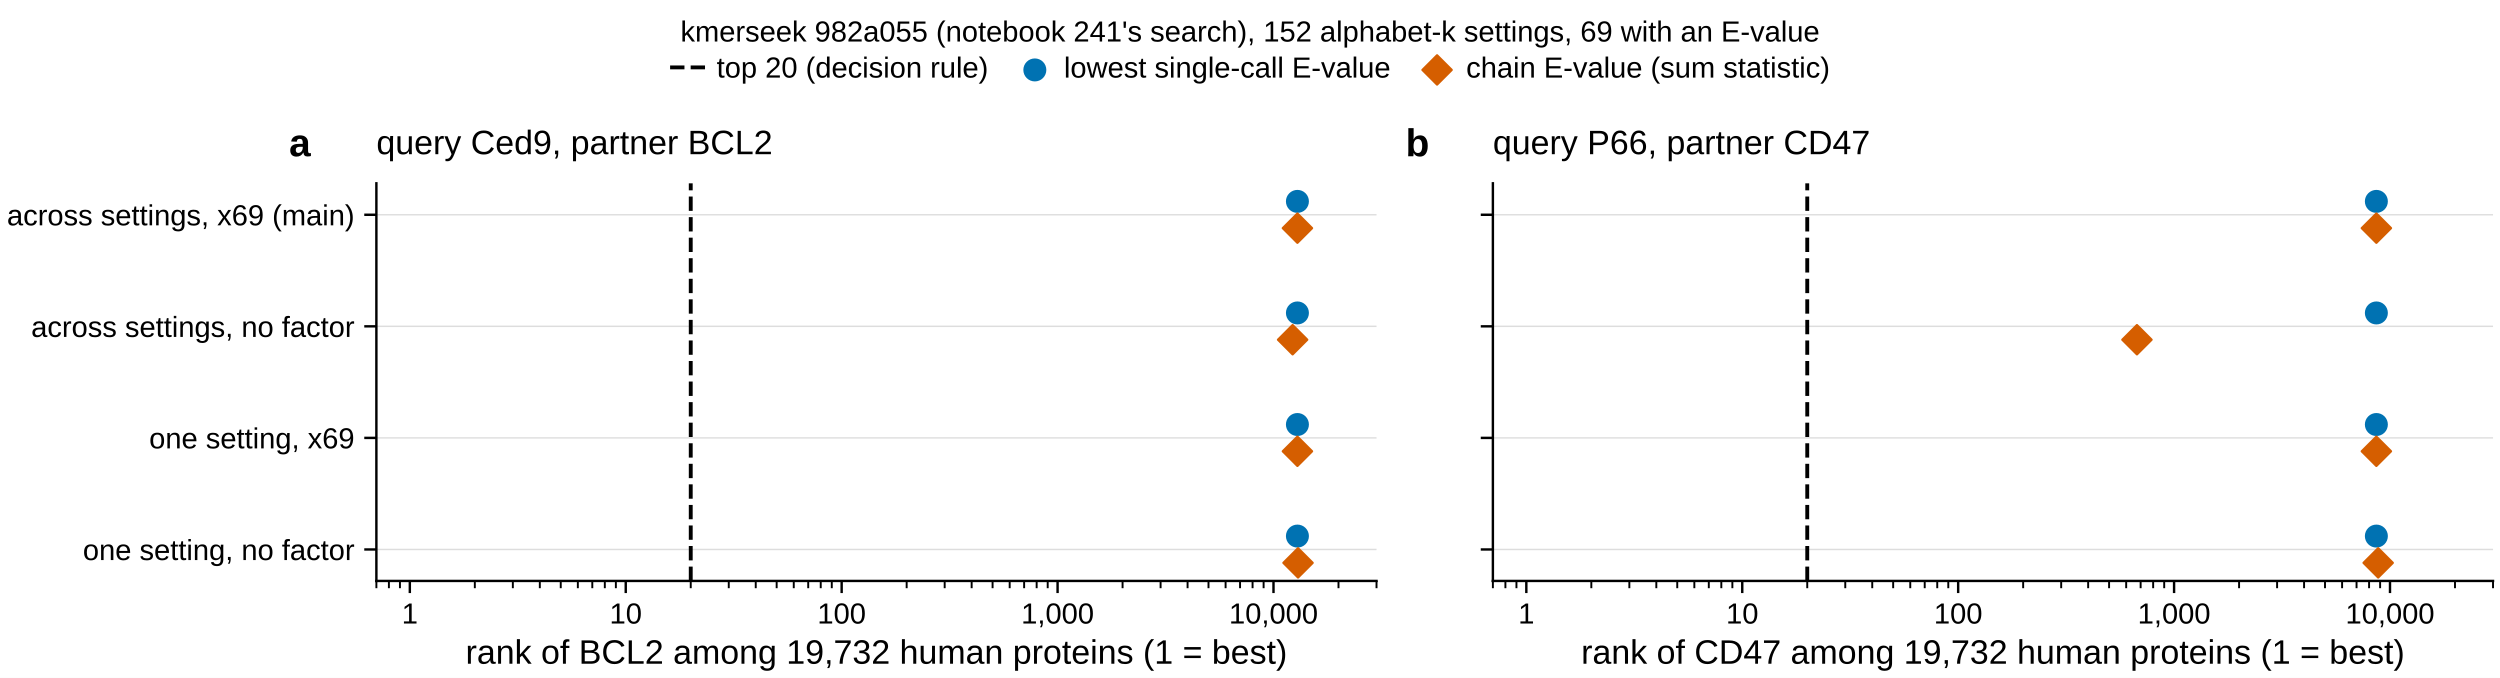
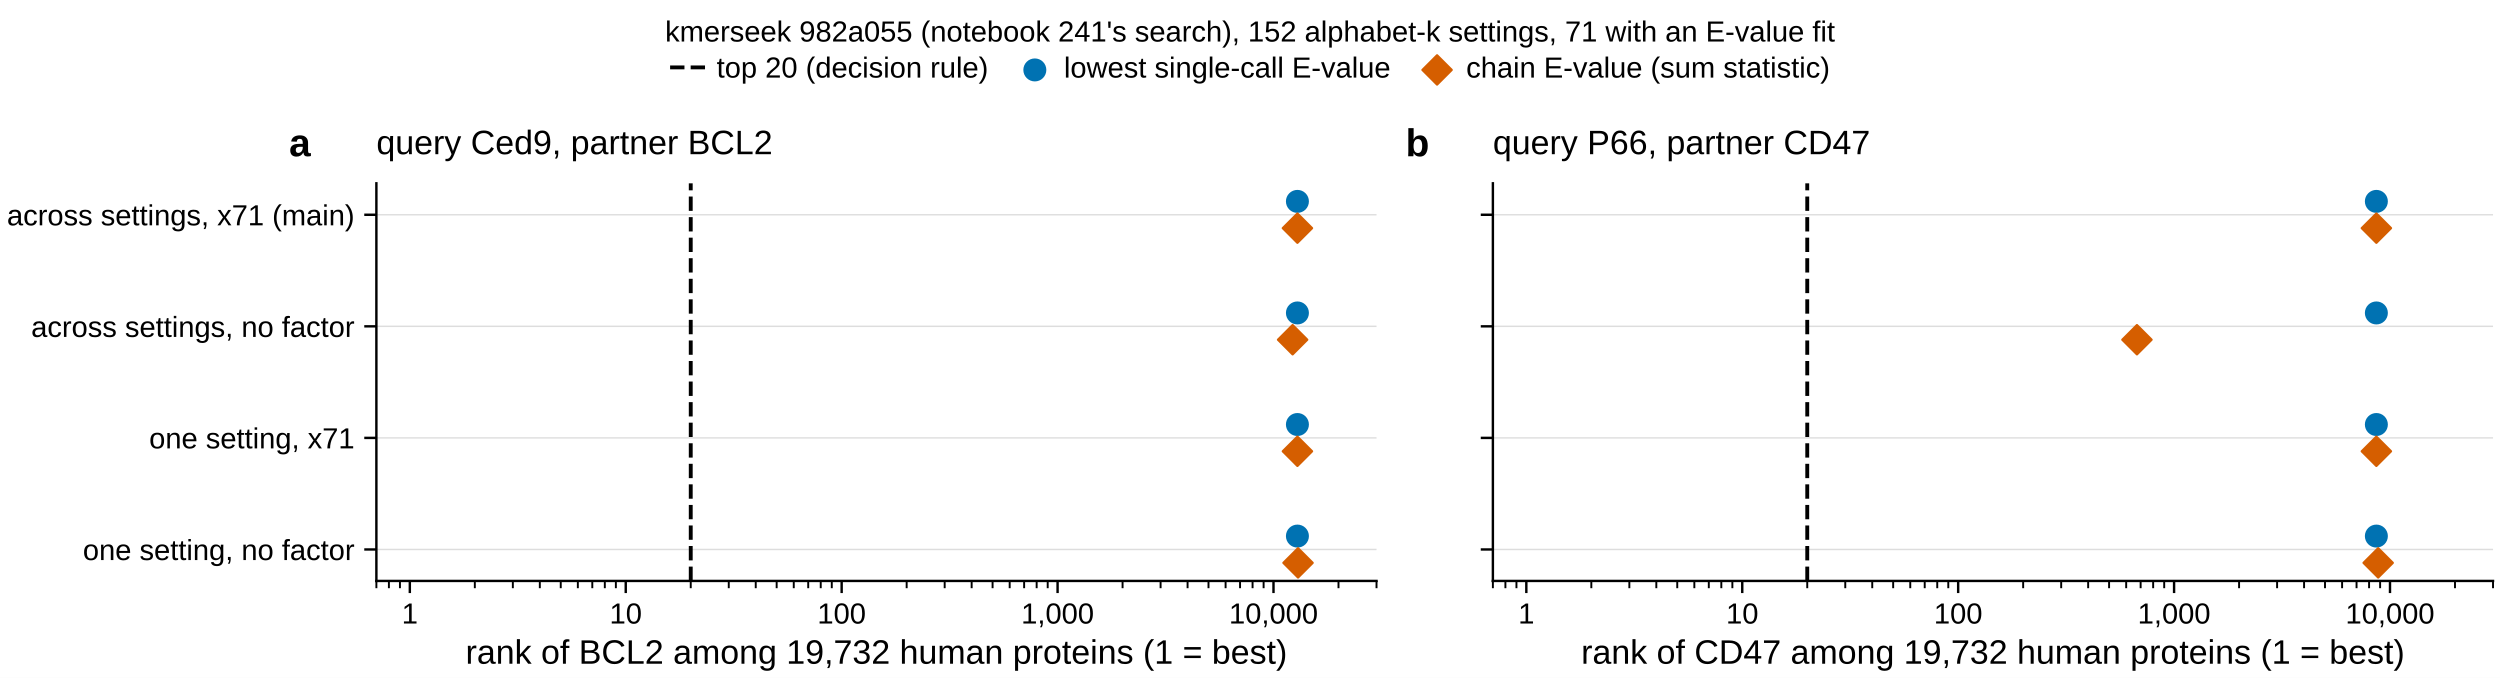
<svg xmlns="http://www.w3.org/2000/svg" xmlns:xlink="http://www.w3.org/1999/xlink" width="515.62pt" height="139.812pt" viewBox="0 0 515.62 139.812" version="1.1">
  <defs>
    <style type="text/css">*{stroke-linejoin: round; stroke-linecap: butt}</style>
  </defs>
  <g id="figure_1">
    <g id="patch_1">
      <path d="M 0 139.812  L 515.62 139.812  L 515.62 0  L 0 0  z " style="fill: #ffffff" />
    </g>
    <g id="axes_1">
      <g id="patch_2">
        <path d="M 77.628 119.816  L 283.904 119.816  L 283.904 37.807  L 77.628 37.807  z " style="fill: #ffffff" />
      </g>
      <g id="line2d_1">
-         <path d="M 77.628 44.296  L 283.904 44.296  " clip-path="url(#pff11db4aef)" style="fill: none; stroke: #dddddd; stroke-width: 0.3; stroke-linecap: square" />
+         <path d="M 77.628 44.296  L 283.904 44.296  " clip-path="url(#peac8de20e5)" style="fill: none; stroke: #dddddd; stroke-width: 0.3; stroke-linecap: square" />
      </g>
      <g id="line2d_2">
-         <path d="M 77.628 67.306  L 283.904 67.306  " clip-path="url(#pff11db4aef)" style="fill: none; stroke: #dddddd; stroke-width: 0.3; stroke-linecap: square" />
+         <path d="M 77.628 67.306  L 283.904 67.306  " clip-path="url(#peac8de20e5)" style="fill: none; stroke: #dddddd; stroke-width: 0.3; stroke-linecap: square" />
      </g>
      <g id="line2d_3">
-         <path d="M 77.628 90.317  L 283.904 90.317  " clip-path="url(#pff11db4aef)" style="fill: none; stroke: #dddddd; stroke-width: 0.3; stroke-linecap: square" />
+         <path d="M 77.628 90.317  L 283.904 90.317  " clip-path="url(#peac8de20e5)" style="fill: none; stroke: #dddddd; stroke-width: 0.3; stroke-linecap: square" />
      </g>
      <g id="line2d_4">
-         <path d="M 77.628 113.327  L 283.904 113.327  " clip-path="url(#pff11db4aef)" style="fill: none; stroke: #dddddd; stroke-width: 0.3; stroke-linecap: square" />
+         <path d="M 77.628 113.327  L 283.904 113.327  " clip-path="url(#peac8de20e5)" style="fill: none; stroke: #dddddd; stroke-width: 0.3; stroke-linecap: square" />
      </g>
      <g id="matplotlib.axis_1">
        <g id="xtick_1">
          <g id="line2d_5">
            <defs>
-               <path id="mfd60f729f8" d="M 0 0  L 0 2.5  " style="stroke: #000000; stroke-width: 0.5" />
+               <path id="m2bd9c16658" d="M 0 0  L 0 2.5  " style="stroke: #000000; stroke-width: 0.5" />
            </defs>
            <g>
-               <use xlink:href="#mfd60f729f8" x="84.526" y="119.816" style="stroke: #000000; stroke-width: 0.5" />
+               <use xlink:href="#m2bd9c16658" x="84.526" y="119.816" style="stroke: #000000; stroke-width: 0.5" />
            </g>
          </g>
          <g id="text_1">
            <text style="font-size: 6px; font-family: 'Arial', 'Helvetica', 'Liberation Sans', 'DejaVu Sans', sans-serif; text-anchor: middle" x="84.526" y="128.61" transform="rotate(-0 84.52599 128.6105)">1</text>
          </g>
        </g>
        <g id="xtick_2">
          <g id="line2d_6">
            <g>
-               <use xlink:href="#mfd60f729f8" x="129.059" y="119.816" style="stroke: #000000; stroke-width: 0.5" />
+               <use xlink:href="#m2bd9c16658" x="129.059" y="119.816" style="stroke: #000000; stroke-width: 0.5" />
            </g>
          </g>
          <g id="text_2">
            <text style="font-size: 6px; font-family: 'Arial', 'Helvetica', 'Liberation Sans', 'DejaVu Sans', sans-serif; text-anchor: middle" x="129.059" y="128.61" transform="rotate(-0 129.0585 128.6105)">10</text>
          </g>
        </g>
        <g id="xtick_3">
          <g id="line2d_7">
            <g>
-               <use xlink:href="#mfd60f729f8" x="173.591" y="119.816" style="stroke: #000000; stroke-width: 0.5" />
+               <use xlink:href="#m2bd9c16658" x="173.591" y="119.816" style="stroke: #000000; stroke-width: 0.5" />
            </g>
          </g>
          <g id="text_3">
            <text style="font-size: 6px; font-family: 'Arial', 'Helvetica', 'Liberation Sans', 'DejaVu Sans', sans-serif; text-anchor: middle" x="173.591" y="128.61" transform="rotate(-0 173.591 128.6105)">100</text>
          </g>
        </g>
        <g id="xtick_4">
          <g id="line2d_8">
            <g>
-               <use xlink:href="#mfd60f729f8" x="218.124" y="119.816" style="stroke: #000000; stroke-width: 0.5" />
+               <use xlink:href="#m2bd9c16658" x="218.124" y="119.816" style="stroke: #000000; stroke-width: 0.5" />
            </g>
          </g>
          <g id="text_4">
            <text style="font-size: 6px; font-family: 'Arial', 'Helvetica', 'Liberation Sans', 'DejaVu Sans', sans-serif; text-anchor: middle" x="218.124" y="128.61" transform="rotate(-0 218.1236 128.6105)">1,000</text>
          </g>
        </g>
        <g id="xtick_5">
          <g id="line2d_9">
            <g>
-               <use xlink:href="#mfd60f729f8" x="262.656" y="119.816" style="stroke: #000000; stroke-width: 0.5" />
+               <use xlink:href="#m2bd9c16658" x="262.656" y="119.816" style="stroke: #000000; stroke-width: 0.5" />
            </g>
          </g>
          <g id="text_5">
            <text style="font-size: 6px; font-family: 'Arial', 'Helvetica', 'Liberation Sans', 'DejaVu Sans', sans-serif; text-anchor: middle" x="262.656" y="128.61" transform="rotate(-0 262.6561 128.6105)">10,000</text>
          </g>
        </g>
        <g id="xtick_6">
          <g id="line2d_10">
            <defs>
-               <path id="m6603d576fb" d="M 0 0  L 0 1.5  " style="stroke: #000000; stroke-width: 0.4" />
+               <path id="m0ea2d12099" d="M 0 0  L 0 1.5  " style="stroke: #000000; stroke-width: 0.4" />
            </defs>
            <g>
-               <use xlink:href="#m6603d576fb" x="77.628" y="119.816" style="stroke: #000000; stroke-width: 0.4" />
+               <use xlink:href="#m0ea2d12099" x="77.628" y="119.816" style="stroke: #000000; stroke-width: 0.4" />
            </g>
          </g>
        </g>
        <g id="xtick_7">
          <g id="line2d_11">
            <g>
-               <use xlink:href="#m6603d576fb" x="80.21" y="119.816" style="stroke: #000000; stroke-width: 0.4" />
+               <use xlink:href="#m0ea2d12099" x="80.21" y="119.816" style="stroke: #000000; stroke-width: 0.4" />
            </g>
          </g>
        </g>
        <g id="xtick_8">
          <g id="line2d_12">
            <g>
-               <use xlink:href="#m6603d576fb" x="82.488" y="119.816" style="stroke: #000000; stroke-width: 0.4" />
+               <use xlink:href="#m0ea2d12099" x="82.488" y="119.816" style="stroke: #000000; stroke-width: 0.4" />
            </g>
          </g>
        </g>
        <g id="xtick_9">
          <g id="line2d_13">
            <g>
-               <use xlink:href="#m6603d576fb" x="97.932" y="119.816" style="stroke: #000000; stroke-width: 0.4" />
+               <use xlink:href="#m0ea2d12099" x="97.932" y="119.816" style="stroke: #000000; stroke-width: 0.4" />
            </g>
          </g>
        </g>
        <g id="xtick_10">
          <g id="line2d_14">
            <g>
-               <use xlink:href="#m6603d576fb" x="105.773" y="119.816" style="stroke: #000000; stroke-width: 0.4" />
+               <use xlink:href="#m0ea2d12099" x="105.773" y="119.816" style="stroke: #000000; stroke-width: 0.4" />
            </g>
          </g>
        </g>
        <g id="xtick_11">
          <g id="line2d_15">
            <g>
-               <use xlink:href="#m6603d576fb" x="111.337" y="119.816" style="stroke: #000000; stroke-width: 0.4" />
+               <use xlink:href="#m0ea2d12099" x="111.337" y="119.816" style="stroke: #000000; stroke-width: 0.4" />
            </g>
          </g>
        </g>
        <g id="xtick_12">
          <g id="line2d_16">
            <g>
-               <use xlink:href="#m6603d576fb" x="115.653" y="119.816" style="stroke: #000000; stroke-width: 0.4" />
+               <use xlink:href="#m0ea2d12099" x="115.653" y="119.816" style="stroke: #000000; stroke-width: 0.4" />
            </g>
          </g>
        </g>
        <g id="xtick_13">
          <g id="line2d_17">
            <g>
-               <use xlink:href="#m6603d576fb" x="119.179" y="119.816" style="stroke: #000000; stroke-width: 0.4" />
+               <use xlink:href="#m0ea2d12099" x="119.179" y="119.816" style="stroke: #000000; stroke-width: 0.4" />
            </g>
          </g>
        </g>
        <g id="xtick_14">
          <g id="line2d_18">
            <g>
-               <use xlink:href="#m6603d576fb" x="122.16" y="119.816" style="stroke: #000000; stroke-width: 0.4" />
+               <use xlink:href="#m0ea2d12099" x="122.16" y="119.816" style="stroke: #000000; stroke-width: 0.4" />
            </g>
          </g>
        </g>
        <g id="xtick_15">
          <g id="line2d_19">
            <g>
-               <use xlink:href="#m6603d576fb" x="124.743" y="119.816" style="stroke: #000000; stroke-width: 0.4" />
+               <use xlink:href="#m0ea2d12099" x="124.743" y="119.816" style="stroke: #000000; stroke-width: 0.4" />
            </g>
          </g>
        </g>
        <g id="xtick_16">
          <g id="line2d_20">
            <g>
-               <use xlink:href="#m6603d576fb" x="127.021" y="119.816" style="stroke: #000000; stroke-width: 0.4" />
+               <use xlink:href="#m0ea2d12099" x="127.021" y="119.816" style="stroke: #000000; stroke-width: 0.4" />
            </g>
          </g>
        </g>
        <g id="xtick_17">
          <g id="line2d_21">
            <g>
-               <use xlink:href="#m6603d576fb" x="142.464" y="119.816" style="stroke: #000000; stroke-width: 0.4" />
+               <use xlink:href="#m0ea2d12099" x="142.464" y="119.816" style="stroke: #000000; stroke-width: 0.4" />
            </g>
          </g>
        </g>
        <g id="xtick_18">
          <g id="line2d_22">
            <g>
-               <use xlink:href="#m6603d576fb" x="150.306" y="119.816" style="stroke: #000000; stroke-width: 0.4" />
+               <use xlink:href="#m0ea2d12099" x="150.306" y="119.816" style="stroke: #000000; stroke-width: 0.4" />
            </g>
          </g>
        </g>
        <g id="xtick_19">
          <g id="line2d_23">
            <g>
-               <use xlink:href="#m6603d576fb" x="155.87" y="119.816" style="stroke: #000000; stroke-width: 0.4" />
+               <use xlink:href="#m0ea2d12099" x="155.87" y="119.816" style="stroke: #000000; stroke-width: 0.4" />
            </g>
          </g>
        </g>
        <g id="xtick_20">
          <g id="line2d_24">
            <g>
-               <use xlink:href="#m6603d576fb" x="160.185" y="119.816" style="stroke: #000000; stroke-width: 0.4" />
+               <use xlink:href="#m0ea2d12099" x="160.185" y="119.816" style="stroke: #000000; stroke-width: 0.4" />
            </g>
          </g>
        </g>
        <g id="xtick_21">
          <g id="line2d_25">
            <g>
-               <use xlink:href="#m6603d576fb" x="163.712" y="119.816" style="stroke: #000000; stroke-width: 0.4" />
+               <use xlink:href="#m0ea2d12099" x="163.712" y="119.816" style="stroke: #000000; stroke-width: 0.4" />
            </g>
          </g>
        </g>
        <g id="xtick_22">
          <g id="line2d_26">
            <g>
-               <use xlink:href="#m6603d576fb" x="166.693" y="119.816" style="stroke: #000000; stroke-width: 0.4" />
+               <use xlink:href="#m0ea2d12099" x="166.693" y="119.816" style="stroke: #000000; stroke-width: 0.4" />
            </g>
          </g>
        </g>
        <g id="xtick_23">
          <g id="line2d_27">
            <g>
-               <use xlink:href="#m6603d576fb" x="169.275" y="119.816" style="stroke: #000000; stroke-width: 0.4" />
+               <use xlink:href="#m0ea2d12099" x="169.275" y="119.816" style="stroke: #000000; stroke-width: 0.4" />
            </g>
          </g>
        </g>
        <g id="xtick_24">
          <g id="line2d_28">
            <g>
-               <use xlink:href="#m6603d576fb" x="171.553" y="119.816" style="stroke: #000000; stroke-width: 0.4" />
+               <use xlink:href="#m0ea2d12099" x="171.553" y="119.816" style="stroke: #000000; stroke-width: 0.4" />
            </g>
          </g>
        </g>
        <g id="xtick_25">
          <g id="line2d_29">
            <g>
-               <use xlink:href="#m6603d576fb" x="186.997" y="119.816" style="stroke: #000000; stroke-width: 0.4" />
+               <use xlink:href="#m0ea2d12099" x="186.997" y="119.816" style="stroke: #000000; stroke-width: 0.4" />
            </g>
          </g>
        </g>
        <g id="xtick_26">
          <g id="line2d_30">
            <g>
-               <use xlink:href="#m6603d576fb" x="194.838" y="119.816" style="stroke: #000000; stroke-width: 0.4" />
+               <use xlink:href="#m0ea2d12099" x="194.838" y="119.816" style="stroke: #000000; stroke-width: 0.4" />
            </g>
          </g>
        </g>
        <g id="xtick_27">
          <g id="line2d_31">
            <g>
-               <use xlink:href="#m6603d576fb" x="200.402" y="119.816" style="stroke: #000000; stroke-width: 0.4" />
+               <use xlink:href="#m0ea2d12099" x="200.402" y="119.816" style="stroke: #000000; stroke-width: 0.4" />
            </g>
          </g>
        </g>
        <g id="xtick_28">
          <g id="line2d_32">
            <g>
-               <use xlink:href="#m6603d576fb" x="204.718" y="119.816" style="stroke: #000000; stroke-width: 0.4" />
+               <use xlink:href="#m0ea2d12099" x="204.718" y="119.816" style="stroke: #000000; stroke-width: 0.4" />
            </g>
          </g>
        </g>
        <g id="xtick_29">
          <g id="line2d_33">
            <g>
-               <use xlink:href="#m6603d576fb" x="208.244" y="119.816" style="stroke: #000000; stroke-width: 0.4" />
+               <use xlink:href="#m0ea2d12099" x="208.244" y="119.816" style="stroke: #000000; stroke-width: 0.4" />
            </g>
          </g>
        </g>
        <g id="xtick_30">
          <g id="line2d_34">
            <g>
-               <use xlink:href="#m6603d576fb" x="211.225" y="119.816" style="stroke: #000000; stroke-width: 0.4" />
+               <use xlink:href="#m0ea2d12099" x="211.225" y="119.816" style="stroke: #000000; stroke-width: 0.4" />
            </g>
          </g>
        </g>
        <g id="xtick_31">
          <g id="line2d_35">
            <g>
-               <use xlink:href="#m6603d576fb" x="213.808" y="119.816" style="stroke: #000000; stroke-width: 0.4" />
+               <use xlink:href="#m0ea2d12099" x="213.808" y="119.816" style="stroke: #000000; stroke-width: 0.4" />
            </g>
          </g>
        </g>
        <g id="xtick_32">
          <g id="line2d_36">
            <g>
-               <use xlink:href="#m6603d576fb" x="216.086" y="119.816" style="stroke: #000000; stroke-width: 0.4" />
+               <use xlink:href="#m0ea2d12099" x="216.086" y="119.816" style="stroke: #000000; stroke-width: 0.4" />
            </g>
          </g>
        </g>
        <g id="xtick_33">
          <g id="line2d_37">
            <g>
-               <use xlink:href="#m6603d576fb" x="231.529" y="119.816" style="stroke: #000000; stroke-width: 0.4" />
+               <use xlink:href="#m0ea2d12099" x="231.529" y="119.816" style="stroke: #000000; stroke-width: 0.4" />
            </g>
          </g>
        </g>
        <g id="xtick_34">
          <g id="line2d_38">
            <g>
-               <use xlink:href="#m6603d576fb" x="239.371" y="119.816" style="stroke: #000000; stroke-width: 0.4" />
+               <use xlink:href="#m0ea2d12099" x="239.371" y="119.816" style="stroke: #000000; stroke-width: 0.4" />
            </g>
          </g>
        </g>
        <g id="xtick_35">
          <g id="line2d_39">
            <g>
-               <use xlink:href="#m6603d576fb" x="244.935" y="119.816" style="stroke: #000000; stroke-width: 0.4" />
+               <use xlink:href="#m0ea2d12099" x="244.935" y="119.816" style="stroke: #000000; stroke-width: 0.4" />
            </g>
          </g>
        </g>
        <g id="xtick_36">
          <g id="line2d_40">
            <g>
-               <use xlink:href="#m6603d576fb" x="249.25" y="119.816" style="stroke: #000000; stroke-width: 0.4" />
+               <use xlink:href="#m0ea2d12099" x="249.25" y="119.816" style="stroke: #000000; stroke-width: 0.4" />
            </g>
          </g>
        </g>
        <g id="xtick_37">
          <g id="line2d_41">
            <g>
-               <use xlink:href="#m6603d576fb" x="252.777" y="119.816" style="stroke: #000000; stroke-width: 0.4" />
+               <use xlink:href="#m0ea2d12099" x="252.777" y="119.816" style="stroke: #000000; stroke-width: 0.4" />
            </g>
          </g>
        </g>
        <g id="xtick_38">
          <g id="line2d_42">
            <g>
-               <use xlink:href="#m6603d576fb" x="255.758" y="119.816" style="stroke: #000000; stroke-width: 0.4" />
+               <use xlink:href="#m0ea2d12099" x="255.758" y="119.816" style="stroke: #000000; stroke-width: 0.4" />
            </g>
          </g>
        </g>
        <g id="xtick_39">
          <g id="line2d_43">
            <g>
-               <use xlink:href="#m6603d576fb" x="258.34" y="119.816" style="stroke: #000000; stroke-width: 0.4" />
+               <use xlink:href="#m0ea2d12099" x="258.34" y="119.816" style="stroke: #000000; stroke-width: 0.4" />
            </g>
          </g>
        </g>
        <g id="xtick_40">
          <g id="line2d_44">
            <g>
-               <use xlink:href="#m6603d576fb" x="260.618" y="119.816" style="stroke: #000000; stroke-width: 0.4" />
+               <use xlink:href="#m0ea2d12099" x="260.618" y="119.816" style="stroke: #000000; stroke-width: 0.4" />
            </g>
          </g>
        </g>
        <g id="xtick_41">
          <g id="line2d_45">
            <g>
-               <use xlink:href="#m6603d576fb" x="276.062" y="119.816" style="stroke: #000000; stroke-width: 0.4" />
+               <use xlink:href="#m0ea2d12099" x="276.062" y="119.816" style="stroke: #000000; stroke-width: 0.4" />
            </g>
          </g>
        </g>
        <g id="xtick_42">
          <g id="line2d_46">
            <g>
-               <use xlink:href="#m6603d576fb" x="283.904" y="119.816" style="stroke: #000000; stroke-width: 0.4" />
+               <use xlink:href="#m0ea2d12099" x="283.904" y="119.816" style="stroke: #000000; stroke-width: 0.4" />
            </g>
          </g>
        </g>
        <g id="text_6">
          <text style="font-size: 7px; font-family: 'Arial', 'Helvetica', 'Liberation Sans', 'DejaVu Sans', sans-serif; text-anchor: middle" x="180.766" y="136.899" transform="rotate(-0 180.7657 136.8988)">rank of BCL2 among 19,732 human proteins (1 = best)</text>
        </g>
      </g>
      <g id="matplotlib.axis_2">
        <g id="ytick_1">
          <g id="line2d_47">
            <defs>
-               <path id="m785672084e" d="M 0 0  L -2.5 0  " style="stroke: #000000; stroke-width: 0.5" />
+               <path id="m544db7bc8d" d="M 0 0  L -2.5 0  " style="stroke: #000000; stroke-width: 0.5" />
            </defs>
            <g>
-               <use xlink:href="#m785672084e" x="77.628" y="113.327" style="stroke: #000000; stroke-width: 0.5" />
+               <use xlink:href="#m544db7bc8d" x="77.628" y="113.327" style="stroke: #000000; stroke-width: 0.5" />
            </g>
          </g>
          <g id="text_7">
            <text style="font-size: 6px; font-family: 'Arial', 'Helvetica', 'Liberation Sans', 'DejaVu Sans', sans-serif; text-anchor: end" x="73.128" y="115.511" transform="rotate(-0 73.12781 115.5108)">one setting, no factor</text>
          </g>
        </g>
        <g id="ytick_2">
          <g id="line2d_48">
            <g>
-               <use xlink:href="#m785672084e" x="77.628" y="90.317" style="stroke: #000000; stroke-width: 0.5" />
+               <use xlink:href="#m544db7bc8d" x="77.628" y="90.317" style="stroke: #000000; stroke-width: 0.5" />
            </g>
          </g>
          <g id="text_8">
-             <text style="font-size: 6px; font-family: 'Arial', 'Helvetica', 'Liberation Sans', 'DejaVu Sans', sans-serif; text-anchor: end" x="73.128" y="92.473" transform="rotate(-0 73.12781 92.4728)">one setting, x69</text>
+             <text style="font-size: 6px; font-family: 'Arial', 'Helvetica', 'Liberation Sans', 'DejaVu Sans', sans-serif; text-anchor: end" x="73.128" y="92.473" transform="rotate(-0 73.12781 92.4728)">one setting, x71</text>
          </g>
        </g>
        <g id="ytick_3">
          <g id="line2d_49">
            <g>
-               <use xlink:href="#m785672084e" x="77.628" y="67.306" style="stroke: #000000; stroke-width: 0.5" />
+               <use xlink:href="#m544db7bc8d" x="77.628" y="67.306" style="stroke: #000000; stroke-width: 0.5" />
            </g>
          </g>
          <g id="text_9">
            <text style="font-size: 6px; font-family: 'Arial', 'Helvetica', 'Liberation Sans', 'DejaVu Sans', sans-serif; text-anchor: end" x="73.128" y="69.49" transform="rotate(-0 73.12781 69.49012)">across settings, no factor</text>
          </g>
        </g>
        <g id="ytick_4">
          <g id="line2d_50">
            <g>
-               <use xlink:href="#m785672084e" x="77.628" y="44.296" style="stroke: #000000; stroke-width: 0.5" />
+               <use xlink:href="#m544db7bc8d" x="77.628" y="44.296" style="stroke: #000000; stroke-width: 0.5" />
            </g>
          </g>
          <g id="text_10">
-             <text style="font-size: 6px; font-family: 'Arial', 'Helvetica', 'Liberation Sans', 'DejaVu Sans', sans-serif; text-anchor: end" x="73.128" y="46.48" transform="rotate(-0 73.12781 46.47979)">across settings, x69 (main)</text>
+             <text style="font-size: 6px; font-family: 'Arial', 'Helvetica', 'Liberation Sans', 'DejaVu Sans', sans-serif; text-anchor: end" x="73.128" y="46.48" transform="rotate(-0 73.12781 46.47979)">across settings, x71 (main)</text>
          </g>
        </g>
      </g>
      <g id="line2d_51">
-         <path d="M 142.464 119.816  L 142.464 37.807  " clip-path="url(#pff11db4aef)" style="fill: none; stroke-dasharray: 2.96,1.28; stroke-dashoffset: 0; stroke: #000000; stroke-width: 0.8" />
+         <path d="M 142.464 119.816  L 142.464 37.807  " clip-path="url(#peac8de20e5)" style="fill: none; stroke-dasharray: 2.96,1.28; stroke-dashoffset: 0; stroke: #000000; stroke-width: 0.8" />
      </g>
      <g id="patch_3">
        <path d="M 77.628 119.816  L 77.628 37.807  " style="fill: none; stroke: #000000; stroke-width: 0.5; stroke-linejoin: miter; stroke-linecap: square" />
      </g>
      <g id="patch_4">
        <path d="M 77.628 119.816  L 283.904 119.816  " style="fill: none; stroke: #000000; stroke-width: 0.5; stroke-linejoin: miter; stroke-linecap: square" />
      </g>
      <g id="PathCollection_1">
        <defs>
-           <path id="m4bea19a7cc" d="M 0 2.121  C 0.563 2.121 1.102 1.898 1.5 1.5  C 1.898 1.102 2.121 0.563 2.121 0  C 2.121 -0.563 1.898 -1.102 1.5 -1.5  C 1.102 -1.898 0.563 -2.121 0 -2.121  C -0.563 -2.121 -1.102 -1.898 -1.5 -1.5  C -1.898 -1.102 -2.121 -0.563 -2.121 0  C -2.121 0.563 -1.898 1.102 -1.5 1.5  C -1.102 1.898 -0.563 2.121 0 2.121  z " style="stroke: #0072b2; stroke-width: 0.5" />
+           <path id="m062f8c350d" d="M 0 2.121  C 0.563 2.121 1.102 1.898 1.5 1.5  C 1.898 1.102 2.121 0.563 2.121 0  C 2.121 -0.563 1.898 -1.102 1.5 -1.5  C 1.102 -1.898 0.563 -2.121 0 -2.121  C -0.563 -2.121 -1.102 -1.898 -1.5 -1.5  C -1.898 -1.102 -2.121 -0.563 -2.121 0  C -2.121 0.563 -1.898 1.102 -1.5 1.5  C -1.102 1.898 -0.563 2.121 0 2.121  z " style="stroke: #0072b2; stroke-width: 0.5" />
        </defs>
-         <g clip-path="url(#pff11db4aef)">
-           <use xlink:href="#m4bea19a7cc" x="267.59" y="41.535" style="fill: #0072b2; stroke: #0072b2; stroke-width: 0.5" />
+         <g clip-path="url(#peac8de20e5)">
+           <use xlink:href="#m062f8c350d" x="267.59" y="41.535" style="fill: #0072b2; stroke: #0072b2; stroke-width: 0.5" />
        </g>
      </g>
      <g id="PathCollection_2">
        <defs>
-           <path id="mbece6bd85b" d="M -0 3  L 3 0  L 0 -3  L -3 -0  z " style="stroke: #d55e00; stroke-width: 0.5" />
+           <path id="maf1deca0b5" d="M -0 3  L 3 0  L 0 -3  L -3 -0  z " style="stroke: #d55e00; stroke-width: 0.5" />
        </defs>
-         <g clip-path="url(#pff11db4aef)">
-           <use xlink:href="#mbece6bd85b" x="267.59" y="47.057" style="fill: #d55e00; stroke: #d55e00; stroke-width: 0.5" />
+         <g clip-path="url(#peac8de20e5)">
+           <use xlink:href="#maf1deca0b5" x="267.59" y="47.057" style="fill: #d55e00; stroke: #d55e00; stroke-width: 0.5" />
        </g>
      </g>
      <g id="PathCollection_3">
-         <g clip-path="url(#pff11db4aef)">
-           <use xlink:href="#m4bea19a7cc" x="267.59" y="64.545" style="fill: #0072b2; stroke: #0072b2; stroke-width: 0.5" />
+         <g clip-path="url(#peac8de20e5)">
+           <use xlink:href="#m062f8c350d" x="267.59" y="64.545" style="fill: #0072b2; stroke: #0072b2; stroke-width: 0.5" />
        </g>
      </g>
      <g id="PathCollection_4">
-         <g clip-path="url(#pff11db4aef)">
-           <use xlink:href="#mbece6bd85b" x="266.6" y="70.067" style="fill: #d55e00; stroke: #d55e00; stroke-width: 0.5" />
+         <g clip-path="url(#peac8de20e5)">
+           <use xlink:href="#maf1deca0b5" x="266.6" y="70.067" style="fill: #d55e00; stroke: #d55e00; stroke-width: 0.5" />
        </g>
      </g>
      <g id="PathCollection_5">
-         <g clip-path="url(#pff11db4aef)">
-           <use xlink:href="#m4bea19a7cc" x="267.59" y="87.555" style="fill: #0072b2; stroke: #0072b2; stroke-width: 0.5" />
+         <g clip-path="url(#peac8de20e5)">
+           <use xlink:href="#m062f8c350d" x="267.59" y="87.555" style="fill: #0072b2; stroke: #0072b2; stroke-width: 0.5" />
        </g>
      </g>
      <g id="PathCollection_6">
-         <g clip-path="url(#pff11db4aef)">
-           <use xlink:href="#mbece6bd85b" x="267.59" y="93.078" style="fill: #d55e00; stroke: #d55e00; stroke-width: 0.5" />
+         <g clip-path="url(#peac8de20e5)">
+           <use xlink:href="#maf1deca0b5" x="267.59" y="93.078" style="fill: #d55e00; stroke: #d55e00; stroke-width: 0.5" />
        </g>
      </g>
      <g id="PathCollection_7">
-         <g clip-path="url(#pff11db4aef)">
-           <use xlink:href="#m4bea19a7cc" x="267.59" y="110.566" style="fill: #0072b2; stroke: #0072b2; stroke-width: 0.5" />
+         <g clip-path="url(#peac8de20e5)">
+           <use xlink:href="#m062f8c350d" x="267.59" y="110.566" style="fill: #0072b2; stroke: #0072b2; stroke-width: 0.5" />
        </g>
      </g>
      <g id="PathCollection_8">
-         <g clip-path="url(#pff11db4aef)">
-           <use xlink:href="#mbece6bd85b" x="267.717" y="116.088" style="fill: #d55e00; stroke: #d55e00; stroke-width: 0.5" />
+         <g clip-path="url(#peac8de20e5)">
+           <use xlink:href="#maf1deca0b5" x="267.717" y="116.088" style="fill: #d55e00; stroke: #d55e00; stroke-width: 0.5" />
        </g>
      </g>
      <g id="text_11">
        <text style="font-weight: 700; font-size: 8px; font-family: 'Arial', 'Helvetica', 'Liberation Sans', 'DejaVu Sans', sans-serif; text-anchor: start" x="59.628" y="32.228" transform="rotate(-0 59.62781 32.22822)">a</text>
      </g>
      <g id="text_12">
        <text style="font-size: 7px; font-family: 'Arial', 'Helvetica', 'Liberation Sans', 'DejaVu Sans', sans-serif; text-anchor: start" x="77.628" y="31.807" transform="rotate(-0 77.62781 31.80697)">query Ced9, partner BCL2</text>
      </g>
    </g>
    <g id="axes_2">
      <g id="patch_5">
        <path d="M 307.904 119.816  L 514.18 119.816  L 514.18 37.807  L 307.904 37.807  z " style="fill: #ffffff" />
      </g>
      <g id="line2d_52">
-         <path d="M 307.904 44.296  L 514.18 44.296  " clip-path="url(#pef7d130387)" style="fill: none; stroke: #dddddd; stroke-width: 0.3; stroke-linecap: square" />
+         <path d="M 307.904 44.296  L 514.18 44.296  " clip-path="url(#p91227d83f4)" style="fill: none; stroke: #dddddd; stroke-width: 0.3; stroke-linecap: square" />
      </g>
      <g id="line2d_53">
-         <path d="M 307.904 67.306  L 514.18 67.306  " clip-path="url(#pef7d130387)" style="fill: none; stroke: #dddddd; stroke-width: 0.3; stroke-linecap: square" />
+         <path d="M 307.904 67.306  L 514.18 67.306  " clip-path="url(#p91227d83f4)" style="fill: none; stroke: #dddddd; stroke-width: 0.3; stroke-linecap: square" />
      </g>
      <g id="line2d_54">
-         <path d="M 307.904 90.317  L 514.18 90.317  " clip-path="url(#pef7d130387)" style="fill: none; stroke: #dddddd; stroke-width: 0.3; stroke-linecap: square" />
+         <path d="M 307.904 90.317  L 514.18 90.317  " clip-path="url(#p91227d83f4)" style="fill: none; stroke: #dddddd; stroke-width: 0.3; stroke-linecap: square" />
      </g>
      <g id="line2d_55">
-         <path d="M 307.904 113.327  L 514.18 113.327  " clip-path="url(#pef7d130387)" style="fill: none; stroke: #dddddd; stroke-width: 0.3; stroke-linecap: square" />
+         <path d="M 307.904 113.327  L 514.18 113.327  " clip-path="url(#p91227d83f4)" style="fill: none; stroke: #dddddd; stroke-width: 0.3; stroke-linecap: square" />
      </g>
      <g id="matplotlib.axis_3">
        <g id="xtick_43">
          <g id="line2d_56">
            <g>
-               <use xlink:href="#mfd60f729f8" x="314.802" y="119.816" style="stroke: #000000; stroke-width: 0.5" />
+               <use xlink:href="#m2bd9c16658" x="314.802" y="119.816" style="stroke: #000000; stroke-width: 0.5" />
            </g>
          </g>
          <g id="text_13">
            <text style="font-size: 6px; font-family: 'Arial', 'Helvetica', 'Liberation Sans', 'DejaVu Sans', sans-serif; text-anchor: middle" x="314.802" y="128.61" transform="rotate(-0 314.8022 128.6105)">1</text>
          </g>
        </g>
        <g id="xtick_44">
          <g id="line2d_57">
            <g>
-               <use xlink:href="#mfd60f729f8" x="359.335" y="119.816" style="stroke: #000000; stroke-width: 0.5" />
+               <use xlink:href="#m2bd9c16658" x="359.335" y="119.816" style="stroke: #000000; stroke-width: 0.5" />
            </g>
          </g>
          <g id="text_14">
            <text style="font-size: 6px; font-family: 'Arial', 'Helvetica', 'Liberation Sans', 'DejaVu Sans', sans-serif; text-anchor: middle" x="359.335" y="128.61" transform="rotate(-0 359.3347 128.6105)">10</text>
          </g>
        </g>
        <g id="xtick_45">
          <g id="line2d_58">
            <g>
-               <use xlink:href="#mfd60f729f8" x="403.867" y="119.816" style="stroke: #000000; stroke-width: 0.5" />
+               <use xlink:href="#m2bd9c16658" x="403.867" y="119.816" style="stroke: #000000; stroke-width: 0.5" />
            </g>
          </g>
          <g id="text_15">
            <text style="font-size: 6px; font-family: 'Arial', 'Helvetica', 'Liberation Sans', 'DejaVu Sans', sans-serif; text-anchor: middle" x="403.867" y="128.61" transform="rotate(-0 403.8672 128.6105)">100</text>
          </g>
        </g>
        <g id="xtick_46">
          <g id="line2d_59">
            <g>
-               <use xlink:href="#mfd60f729f8" x="448.4" y="119.816" style="stroke: #000000; stroke-width: 0.5" />
+               <use xlink:href="#m2bd9c16658" x="448.4" y="119.816" style="stroke: #000000; stroke-width: 0.5" />
            </g>
          </g>
          <g id="text_16">
            <text style="font-size: 6px; font-family: 'Arial', 'Helvetica', 'Liberation Sans', 'DejaVu Sans', sans-serif; text-anchor: middle" x="448.4" y="128.61" transform="rotate(-0 448.3997 128.6105)">1,000</text>
          </g>
        </g>
        <g id="xtick_47">
          <g id="line2d_60">
            <g>
-               <use xlink:href="#mfd60f729f8" x="492.932" y="119.816" style="stroke: #000000; stroke-width: 0.5" />
+               <use xlink:href="#m2bd9c16658" x="492.932" y="119.816" style="stroke: #000000; stroke-width: 0.5" />
            </g>
          </g>
          <g id="text_17">
            <text style="font-size: 6px; font-family: 'Arial', 'Helvetica', 'Liberation Sans', 'DejaVu Sans', sans-serif; text-anchor: middle" x="492.932" y="128.61" transform="rotate(-0 492.9323 128.6105)">10,000</text>
          </g>
        </g>
        <g id="xtick_48">
          <g id="line2d_61">
            <g>
-               <use xlink:href="#m6603d576fb" x="307.904" y="119.816" style="stroke: #000000; stroke-width: 0.4" />
+               <use xlink:href="#m0ea2d12099" x="307.904" y="119.816" style="stroke: #000000; stroke-width: 0.4" />
            </g>
          </g>
        </g>
        <g id="xtick_49">
          <g id="line2d_62">
            <g>
-               <use xlink:href="#m6603d576fb" x="310.487" y="119.816" style="stroke: #000000; stroke-width: 0.4" />
+               <use xlink:href="#m0ea2d12099" x="310.487" y="119.816" style="stroke: #000000; stroke-width: 0.4" />
            </g>
          </g>
        </g>
        <g id="xtick_50">
          <g id="line2d_63">
            <g>
-               <use xlink:href="#m6603d576fb" x="312.764" y="119.816" style="stroke: #000000; stroke-width: 0.4" />
+               <use xlink:href="#m0ea2d12099" x="312.764" y="119.816" style="stroke: #000000; stroke-width: 0.4" />
            </g>
          </g>
        </g>
        <g id="xtick_51">
          <g id="line2d_64">
            <g>
-               <use xlink:href="#m6603d576fb" x="328.208" y="119.816" style="stroke: #000000; stroke-width: 0.4" />
+               <use xlink:href="#m0ea2d12099" x="328.208" y="119.816" style="stroke: #000000; stroke-width: 0.4" />
            </g>
          </g>
        </g>
        <g id="xtick_52">
          <g id="line2d_65">
            <g>
-               <use xlink:href="#m6603d576fb" x="336.05" y="119.816" style="stroke: #000000; stroke-width: 0.4" />
+               <use xlink:href="#m0ea2d12099" x="336.05" y="119.816" style="stroke: #000000; stroke-width: 0.4" />
            </g>
          </g>
        </g>
        <g id="xtick_53">
          <g id="line2d_66">
            <g>
-               <use xlink:href="#m6603d576fb" x="341.613" y="119.816" style="stroke: #000000; stroke-width: 0.4" />
+               <use xlink:href="#m0ea2d12099" x="341.613" y="119.816" style="stroke: #000000; stroke-width: 0.4" />
            </g>
          </g>
        </g>
        <g id="xtick_54">
          <g id="line2d_67">
            <g>
-               <use xlink:href="#m6603d576fb" x="345.929" y="119.816" style="stroke: #000000; stroke-width: 0.4" />
+               <use xlink:href="#m0ea2d12099" x="345.929" y="119.816" style="stroke: #000000; stroke-width: 0.4" />
            </g>
          </g>
        </g>
        <g id="xtick_55">
          <g id="line2d_68">
            <g>
-               <use xlink:href="#m6603d576fb" x="349.455" y="119.816" style="stroke: #000000; stroke-width: 0.4" />
+               <use xlink:href="#m0ea2d12099" x="349.455" y="119.816" style="stroke: #000000; stroke-width: 0.4" />
            </g>
          </g>
        </g>
        <g id="xtick_56">
          <g id="line2d_69">
            <g>
-               <use xlink:href="#m6603d576fb" x="352.437" y="119.816" style="stroke: #000000; stroke-width: 0.4" />
+               <use xlink:href="#m0ea2d12099" x="352.437" y="119.816" style="stroke: #000000; stroke-width: 0.4" />
            </g>
          </g>
        </g>
        <g id="xtick_57">
          <g id="line2d_70">
            <g>
-               <use xlink:href="#m6603d576fb" x="355.019" y="119.816" style="stroke: #000000; stroke-width: 0.4" />
+               <use xlink:href="#m0ea2d12099" x="355.019" y="119.816" style="stroke: #000000; stroke-width: 0.4" />
            </g>
          </g>
        </g>
        <g id="xtick_58">
          <g id="line2d_71">
            <g>
-               <use xlink:href="#m6603d576fb" x="357.297" y="119.816" style="stroke: #000000; stroke-width: 0.4" />
+               <use xlink:href="#m0ea2d12099" x="357.297" y="119.816" style="stroke: #000000; stroke-width: 0.4" />
            </g>
          </g>
        </g>
        <g id="xtick_59">
          <g id="line2d_72">
            <g>
-               <use xlink:href="#m6603d576fb" x="372.74" y="119.816" style="stroke: #000000; stroke-width: 0.4" />
+               <use xlink:href="#m0ea2d12099" x="372.74" y="119.816" style="stroke: #000000; stroke-width: 0.4" />
            </g>
          </g>
        </g>
        <g id="xtick_60">
          <g id="line2d_73">
            <g>
-               <use xlink:href="#m6603d576fb" x="380.582" y="119.816" style="stroke: #000000; stroke-width: 0.4" />
+               <use xlink:href="#m0ea2d12099" x="380.582" y="119.816" style="stroke: #000000; stroke-width: 0.4" />
            </g>
          </g>
        </g>
        <g id="xtick_61">
          <g id="line2d_74">
            <g>
-               <use xlink:href="#m6603d576fb" x="386.146" y="119.816" style="stroke: #000000; stroke-width: 0.4" />
+               <use xlink:href="#m0ea2d12099" x="386.146" y="119.816" style="stroke: #000000; stroke-width: 0.4" />
            </g>
          </g>
        </g>
        <g id="xtick_62">
          <g id="line2d_75">
            <g>
-               <use xlink:href="#m6603d576fb" x="390.462" y="119.816" style="stroke: #000000; stroke-width: 0.4" />
+               <use xlink:href="#m0ea2d12099" x="390.462" y="119.816" style="stroke: #000000; stroke-width: 0.4" />
            </g>
          </g>
        </g>
        <g id="xtick_63">
          <g id="line2d_76">
            <g>
-               <use xlink:href="#m6603d576fb" x="393.988" y="119.816" style="stroke: #000000; stroke-width: 0.4" />
+               <use xlink:href="#m0ea2d12099" x="393.988" y="119.816" style="stroke: #000000; stroke-width: 0.4" />
            </g>
          </g>
        </g>
        <g id="xtick_64">
          <g id="line2d_77">
            <g>
-               <use xlink:href="#m6603d576fb" x="396.969" y="119.816" style="stroke: #000000; stroke-width: 0.4" />
+               <use xlink:href="#m0ea2d12099" x="396.969" y="119.816" style="stroke: #000000; stroke-width: 0.4" />
            </g>
          </g>
        </g>
        <g id="xtick_65">
          <g id="line2d_78">
            <g>
-               <use xlink:href="#m6603d576fb" x="399.552" y="119.816" style="stroke: #000000; stroke-width: 0.4" />
+               <use xlink:href="#m0ea2d12099" x="399.552" y="119.816" style="stroke: #000000; stroke-width: 0.4" />
            </g>
          </g>
        </g>
        <g id="xtick_66">
          <g id="line2d_79">
            <g>
-               <use xlink:href="#m6603d576fb" x="401.83" y="119.816" style="stroke: #000000; stroke-width: 0.4" />
+               <use xlink:href="#m0ea2d12099" x="401.83" y="119.816" style="stroke: #000000; stroke-width: 0.4" />
            </g>
          </g>
        </g>
        <g id="xtick_67">
          <g id="line2d_80">
            <g>
-               <use xlink:href="#m6603d576fb" x="417.273" y="119.816" style="stroke: #000000; stroke-width: 0.4" />
+               <use xlink:href="#m0ea2d12099" x="417.273" y="119.816" style="stroke: #000000; stroke-width: 0.4" />
            </g>
          </g>
        </g>
        <g id="xtick_68">
          <g id="line2d_81">
            <g>
-               <use xlink:href="#m6603d576fb" x="425.115" y="119.816" style="stroke: #000000; stroke-width: 0.4" />
+               <use xlink:href="#m0ea2d12099" x="425.115" y="119.816" style="stroke: #000000; stroke-width: 0.4" />
            </g>
          </g>
        </g>
        <g id="xtick_69">
          <g id="line2d_82">
            <g>
-               <use xlink:href="#m6603d576fb" x="430.678" y="119.816" style="stroke: #000000; stroke-width: 0.4" />
+               <use xlink:href="#m0ea2d12099" x="430.678" y="119.816" style="stroke: #000000; stroke-width: 0.4" />
            </g>
          </g>
        </g>
        <g id="xtick_70">
          <g id="line2d_83">
            <g>
-               <use xlink:href="#m6603d576fb" x="434.994" y="119.816" style="stroke: #000000; stroke-width: 0.4" />
+               <use xlink:href="#m0ea2d12099" x="434.994" y="119.816" style="stroke: #000000; stroke-width: 0.4" />
            </g>
          </g>
        </g>
        <g id="xtick_71">
          <g id="line2d_84">
            <g>
-               <use xlink:href="#m6603d576fb" x="438.52" y="119.816" style="stroke: #000000; stroke-width: 0.4" />
+               <use xlink:href="#m0ea2d12099" x="438.52" y="119.816" style="stroke: #000000; stroke-width: 0.4" />
            </g>
          </g>
        </g>
        <g id="xtick_72">
          <g id="line2d_85">
            <g>
-               <use xlink:href="#m6603d576fb" x="441.502" y="119.816" style="stroke: #000000; stroke-width: 0.4" />
+               <use xlink:href="#m0ea2d12099" x="441.502" y="119.816" style="stroke: #000000; stroke-width: 0.4" />
            </g>
          </g>
        </g>
        <g id="xtick_73">
          <g id="line2d_86">
            <g>
-               <use xlink:href="#m6603d576fb" x="444.084" y="119.816" style="stroke: #000000; stroke-width: 0.4" />
+               <use xlink:href="#m0ea2d12099" x="444.084" y="119.816" style="stroke: #000000; stroke-width: 0.4" />
            </g>
          </g>
        </g>
        <g id="xtick_74">
          <g id="line2d_87">
            <g>
-               <use xlink:href="#m6603d576fb" x="446.362" y="119.816" style="stroke: #000000; stroke-width: 0.4" />
+               <use xlink:href="#m0ea2d12099" x="446.362" y="119.816" style="stroke: #000000; stroke-width: 0.4" />
            </g>
          </g>
        </g>
        <g id="xtick_75">
          <g id="line2d_88">
            <g>
-               <use xlink:href="#m6603d576fb" x="461.805" y="119.816" style="stroke: #000000; stroke-width: 0.4" />
+               <use xlink:href="#m0ea2d12099" x="461.805" y="119.816" style="stroke: #000000; stroke-width: 0.4" />
            </g>
          </g>
        </g>
        <g id="xtick_76">
          <g id="line2d_89">
            <g>
-               <use xlink:href="#m6603d576fb" x="469.647" y="119.816" style="stroke: #000000; stroke-width: 0.4" />
+               <use xlink:href="#m0ea2d12099" x="469.647" y="119.816" style="stroke: #000000; stroke-width: 0.4" />
            </g>
          </g>
        </g>
        <g id="xtick_77">
          <g id="line2d_90">
            <g>
-               <use xlink:href="#m6603d576fb" x="475.211" y="119.816" style="stroke: #000000; stroke-width: 0.4" />
+               <use xlink:href="#m0ea2d12099" x="475.211" y="119.816" style="stroke: #000000; stroke-width: 0.4" />
            </g>
          </g>
        </g>
        <g id="xtick_78">
          <g id="line2d_91">
            <g>
-               <use xlink:href="#m6603d576fb" x="479.527" y="119.816" style="stroke: #000000; stroke-width: 0.4" />
+               <use xlink:href="#m0ea2d12099" x="479.527" y="119.816" style="stroke: #000000; stroke-width: 0.4" />
            </g>
          </g>
        </g>
        <g id="xtick_79">
          <g id="line2d_92">
            <g>
-               <use xlink:href="#m6603d576fb" x="483.053" y="119.816" style="stroke: #000000; stroke-width: 0.4" />
+               <use xlink:href="#m0ea2d12099" x="483.053" y="119.816" style="stroke: #000000; stroke-width: 0.4" />
            </g>
          </g>
        </g>
        <g id="xtick_80">
          <g id="line2d_93">
            <g>
-               <use xlink:href="#m6603d576fb" x="486.034" y="119.816" style="stroke: #000000; stroke-width: 0.4" />
+               <use xlink:href="#m0ea2d12099" x="486.034" y="119.816" style="stroke: #000000; stroke-width: 0.4" />
            </g>
          </g>
        </g>
        <g id="xtick_81">
          <g id="line2d_94">
            <g>
-               <use xlink:href="#m6603d576fb" x="488.617" y="119.816" style="stroke: #000000; stroke-width: 0.4" />
+               <use xlink:href="#m0ea2d12099" x="488.617" y="119.816" style="stroke: #000000; stroke-width: 0.4" />
            </g>
          </g>
        </g>
        <g id="xtick_82">
          <g id="line2d_95">
            <g>
-               <use xlink:href="#m6603d576fb" x="490.895" y="119.816" style="stroke: #000000; stroke-width: 0.4" />
+               <use xlink:href="#m0ea2d12099" x="490.895" y="119.816" style="stroke: #000000; stroke-width: 0.4" />
            </g>
          </g>
        </g>
        <g id="xtick_83">
          <g id="line2d_96">
            <g>
-               <use xlink:href="#m6603d576fb" x="506.338" y="119.816" style="stroke: #000000; stroke-width: 0.4" />
+               <use xlink:href="#m0ea2d12099" x="506.338" y="119.816" style="stroke: #000000; stroke-width: 0.4" />
            </g>
          </g>
        </g>
        <g id="xtick_84">
          <g id="line2d_97">
            <g>
-               <use xlink:href="#m6603d576fb" x="514.18" y="119.816" style="stroke: #000000; stroke-width: 0.4" />
+               <use xlink:href="#m0ea2d12099" x="514.18" y="119.816" style="stroke: #000000; stroke-width: 0.4" />
            </g>
          </g>
        </g>
        <g id="text_18">
          <text style="font-size: 7px; font-family: 'Arial', 'Helvetica', 'Liberation Sans', 'DejaVu Sans', sans-serif; text-anchor: middle" x="411.042" y="136.899" transform="rotate(-0 411.0418 136.8988)">rank of CD47 among 19,732 human proteins (1 = best)</text>
        </g>
      </g>
      <g id="matplotlib.axis_4">
        <g id="ytick_5">
          <g id="line2d_98">
            <g>
-               <use xlink:href="#m785672084e" x="307.904" y="113.327" style="stroke: #000000; stroke-width: 0.5" />
+               <use xlink:href="#m544db7bc8d" x="307.904" y="113.327" style="stroke: #000000; stroke-width: 0.5" />
            </g>
          </g>
        </g>
        <g id="ytick_6">
          <g id="line2d_99">
            <g>
-               <use xlink:href="#m785672084e" x="307.904" y="90.317" style="stroke: #000000; stroke-width: 0.5" />
+               <use xlink:href="#m544db7bc8d" x="307.904" y="90.317" style="stroke: #000000; stroke-width: 0.5" />
            </g>
          </g>
        </g>
        <g id="ytick_7">
          <g id="line2d_100">
            <g>
-               <use xlink:href="#m785672084e" x="307.904" y="67.306" style="stroke: #000000; stroke-width: 0.5" />
+               <use xlink:href="#m544db7bc8d" x="307.904" y="67.306" style="stroke: #000000; stroke-width: 0.5" />
            </g>
          </g>
        </g>
        <g id="ytick_8">
          <g id="line2d_101">
            <g>
-               <use xlink:href="#m785672084e" x="307.904" y="44.296" style="stroke: #000000; stroke-width: 0.5" />
+               <use xlink:href="#m544db7bc8d" x="307.904" y="44.296" style="stroke: #000000; stroke-width: 0.5" />
            </g>
          </g>
        </g>
      </g>
      <g id="line2d_102">
-         <path d="M 372.74 119.816  L 372.74 37.807  " clip-path="url(#pef7d130387)" style="fill: none; stroke-dasharray: 2.96,1.28; stroke-dashoffset: 0; stroke: #000000; stroke-width: 0.8" />
+         <path d="M 372.74 119.816  L 372.74 37.807  " clip-path="url(#p91227d83f4)" style="fill: none; stroke-dasharray: 2.96,1.28; stroke-dashoffset: 0; stroke: #000000; stroke-width: 0.8" />
      </g>
      <g id="patch_6">
        <path d="M 307.904 119.816  L 307.904 37.807  " style="fill: none; stroke: #000000; stroke-width: 0.5; stroke-linejoin: miter; stroke-linecap: square" />
      </g>
      <g id="patch_7">
        <path d="M 307.904 119.816  L 514.18 119.816  " style="fill: none; stroke: #000000; stroke-width: 0.5; stroke-linejoin: miter; stroke-linecap: square" />
      </g>
      <g id="PathCollection_9">
-         <g clip-path="url(#pef7d130387)">
-           <use xlink:href="#m4bea19a7cc" x="490.121" y="41.535" style="fill: #0072b2; stroke: #0072b2; stroke-width: 0.5" />
+         <g clip-path="url(#p91227d83f4)">
+           <use xlink:href="#m062f8c350d" x="490.121" y="41.535" style="fill: #0072b2; stroke: #0072b2; stroke-width: 0.5" />
        </g>
      </g>
      <g id="PathCollection_10">
-         <g clip-path="url(#pef7d130387)">
-           <use xlink:href="#mbece6bd85b" x="490.123" y="47.057" style="fill: #d55e00; stroke: #d55e00; stroke-width: 0.5" />
+         <g clip-path="url(#p91227d83f4)">
+           <use xlink:href="#maf1deca0b5" x="490.123" y="47.057" style="fill: #d55e00; stroke: #d55e00; stroke-width: 0.5" />
        </g>
      </g>
      <g id="PathCollection_11">
-         <g clip-path="url(#pef7d130387)">
-           <use xlink:href="#m4bea19a7cc" x="490.121" y="64.545" style="fill: #0072b2; stroke: #0072b2; stroke-width: 0.5" />
+         <g clip-path="url(#p91227d83f4)">
+           <use xlink:href="#m062f8c350d" x="490.121" y="64.545" style="fill: #0072b2; stroke: #0072b2; stroke-width: 0.5" />
        </g>
      </g>
      <g id="PathCollection_12">
-         <g clip-path="url(#pef7d130387)">
-           <use xlink:href="#mbece6bd85b" x="440.741" y="70.067" style="fill: #d55e00; stroke: #d55e00; stroke-width: 0.5" />
+         <g clip-path="url(#p91227d83f4)">
+           <use xlink:href="#maf1deca0b5" x="440.741" y="70.067" style="fill: #d55e00; stroke: #d55e00; stroke-width: 0.5" />
        </g>
      </g>
      <g id="PathCollection_13">
-         <g clip-path="url(#pef7d130387)">
-           <use xlink:href="#m4bea19a7cc" x="490.121" y="87.555" style="fill: #0072b2; stroke: #0072b2; stroke-width: 0.5" />
+         <g clip-path="url(#p91227d83f4)">
+           <use xlink:href="#m062f8c350d" x="490.121" y="87.555" style="fill: #0072b2; stroke: #0072b2; stroke-width: 0.5" />
        </g>
      </g>
      <g id="PathCollection_14">
-         <g clip-path="url(#pef7d130387)">
-           <use xlink:href="#mbece6bd85b" x="490.121" y="93.078" style="fill: #d55e00; stroke: #d55e00; stroke-width: 0.5" />
+         <g clip-path="url(#p91227d83f4)">
+           <use xlink:href="#maf1deca0b5" x="490.121" y="93.078" style="fill: #d55e00; stroke: #d55e00; stroke-width: 0.5" />
        </g>
      </g>
      <g id="PathCollection_15">
-         <g clip-path="url(#pef7d130387)">
-           <use xlink:href="#m4bea19a7cc" x="490.121" y="110.566" style="fill: #0072b2; stroke: #0072b2; stroke-width: 0.5" />
+         <g clip-path="url(#p91227d83f4)">
+           <use xlink:href="#m062f8c350d" x="490.121" y="110.566" style="fill: #0072b2; stroke: #0072b2; stroke-width: 0.5" />
        </g>
      </g>
      <g id="PathCollection_16">
-         <g clip-path="url(#pef7d130387)">
-           <use xlink:href="#mbece6bd85b" x="490.493" y="116.088" style="fill: #d55e00; stroke: #d55e00; stroke-width: 0.5" />
+         <g clip-path="url(#p91227d83f4)">
+           <use xlink:href="#maf1deca0b5" x="490.493" y="116.088" style="fill: #d55e00; stroke: #d55e00; stroke-width: 0.5" />
        </g>
      </g>
      <g id="text_19">
        <text style="font-weight: 700; font-size: 8px; font-family: 'Arial', 'Helvetica', 'Liberation Sans', 'DejaVu Sans', sans-serif; text-anchor: start" x="289.904" y="32.228" transform="rotate(-0 289.904 32.22822)">b</text>
      </g>
      <g id="text_20">
        <text style="font-size: 7px; font-family: 'Arial', 'Helvetica', 'Liberation Sans', 'DejaVu Sans', sans-serif; text-anchor: start" x="307.904" y="31.807" transform="rotate(-0 307.904 31.80697)">query P66, partner CD47</text>
      </g>
    </g>
    <g id="legend_1">
      <g id="text_21">
-         <text style="font-size: 6px; font-family: 'Arial', 'Helvetica', 'Liberation Sans', 'DejaVu Sans', sans-serif; text-anchor: start" x="140.341" y="8.568" transform="rotate(-0 140.3411 8.567813)">kmerseek 982a055 (notebook 241's search), 152 alphabet-k settings, 69 with an E-value</text>
+         <text style="font-size: 6px; font-family: 'Arial', 'Helvetica', 'Liberation Sans', 'DejaVu Sans', sans-serif; text-anchor: start" x="137.174" y="8.568" transform="rotate(-0 137.1742 8.567813)">kmerseek 982a055 (notebook 241's search), 152 alphabet-k settings, 71 with an E-value fit</text>
      </g>
      <g id="line2d_103">
        <path d="M 138.207 13.898  L 141.807 13.898  L 145.407 13.898  " style="fill: none; stroke-dasharray: 2.96,1.28; stroke-dashoffset: 0; stroke: #000000; stroke-width: 0.8" />
      </g>
      <g id="text_22">
        <text style="font-size: 6px; font-family: 'Arial', 'Helvetica', 'Liberation Sans', 'DejaVu Sans', sans-serif; text-anchor: start" x="147.807" y="15.998" transform="rotate(-0 147.8073 15.99844)">top 20 (decision rule)</text>
      </g>
      <g id="PathCollection_17">
        <g>
-           <use xlink:href="#m4bea19a7cc" x="213.433" y="14.423" style="fill: #0072b2; stroke: #0072b2; stroke-width: 0.5" />
+           <use xlink:href="#m062f8c350d" x="213.433" y="14.423" style="fill: #0072b2; stroke: #0072b2; stroke-width: 0.5" />
        </g>
      </g>
      <g id="text_23">
        <text style="font-size: 6px; font-family: 'Arial', 'Helvetica', 'Liberation Sans', 'DejaVu Sans', sans-serif; text-anchor: start" x="219.433" y="15.998" transform="rotate(-0 219.4333 15.99844)">lowest single-call E-value</text>
      </g>
      <g id="PathCollection_18">
        <g>
-           <use xlink:href="#mbece6bd85b" x="296.393" y="14.423" style="fill: #d55e00; stroke: #d55e00; stroke-width: 0.5" />
+           <use xlink:href="#maf1deca0b5" x="296.393" y="14.423" style="fill: #d55e00; stroke: #d55e00; stroke-width: 0.5" />
        </g>
      </g>
      <g id="text_24">
        <text style="font-size: 6px; font-family: 'Arial', 'Helvetica', 'Liberation Sans', 'DejaVu Sans', sans-serif; text-anchor: start" x="302.393" y="15.998" transform="rotate(-0 302.3927 15.99844)">chain E-value (sum statistic)</text>
      </g>
    </g>
  </g>
  <defs>
-     <clipPath id="pff11db4aef">
+     <clipPath id="peac8de20e5">
      <rect x="77.628" y="37.807" width="206.276" height="82.009" />
    </clipPath>
-     <clipPath id="pef7d130387">
+     <clipPath id="p91227d83f4">
      <rect x="307.904" y="37.807" width="206.276" height="82.009" />
    </clipPath>
  </defs>
</svg>
